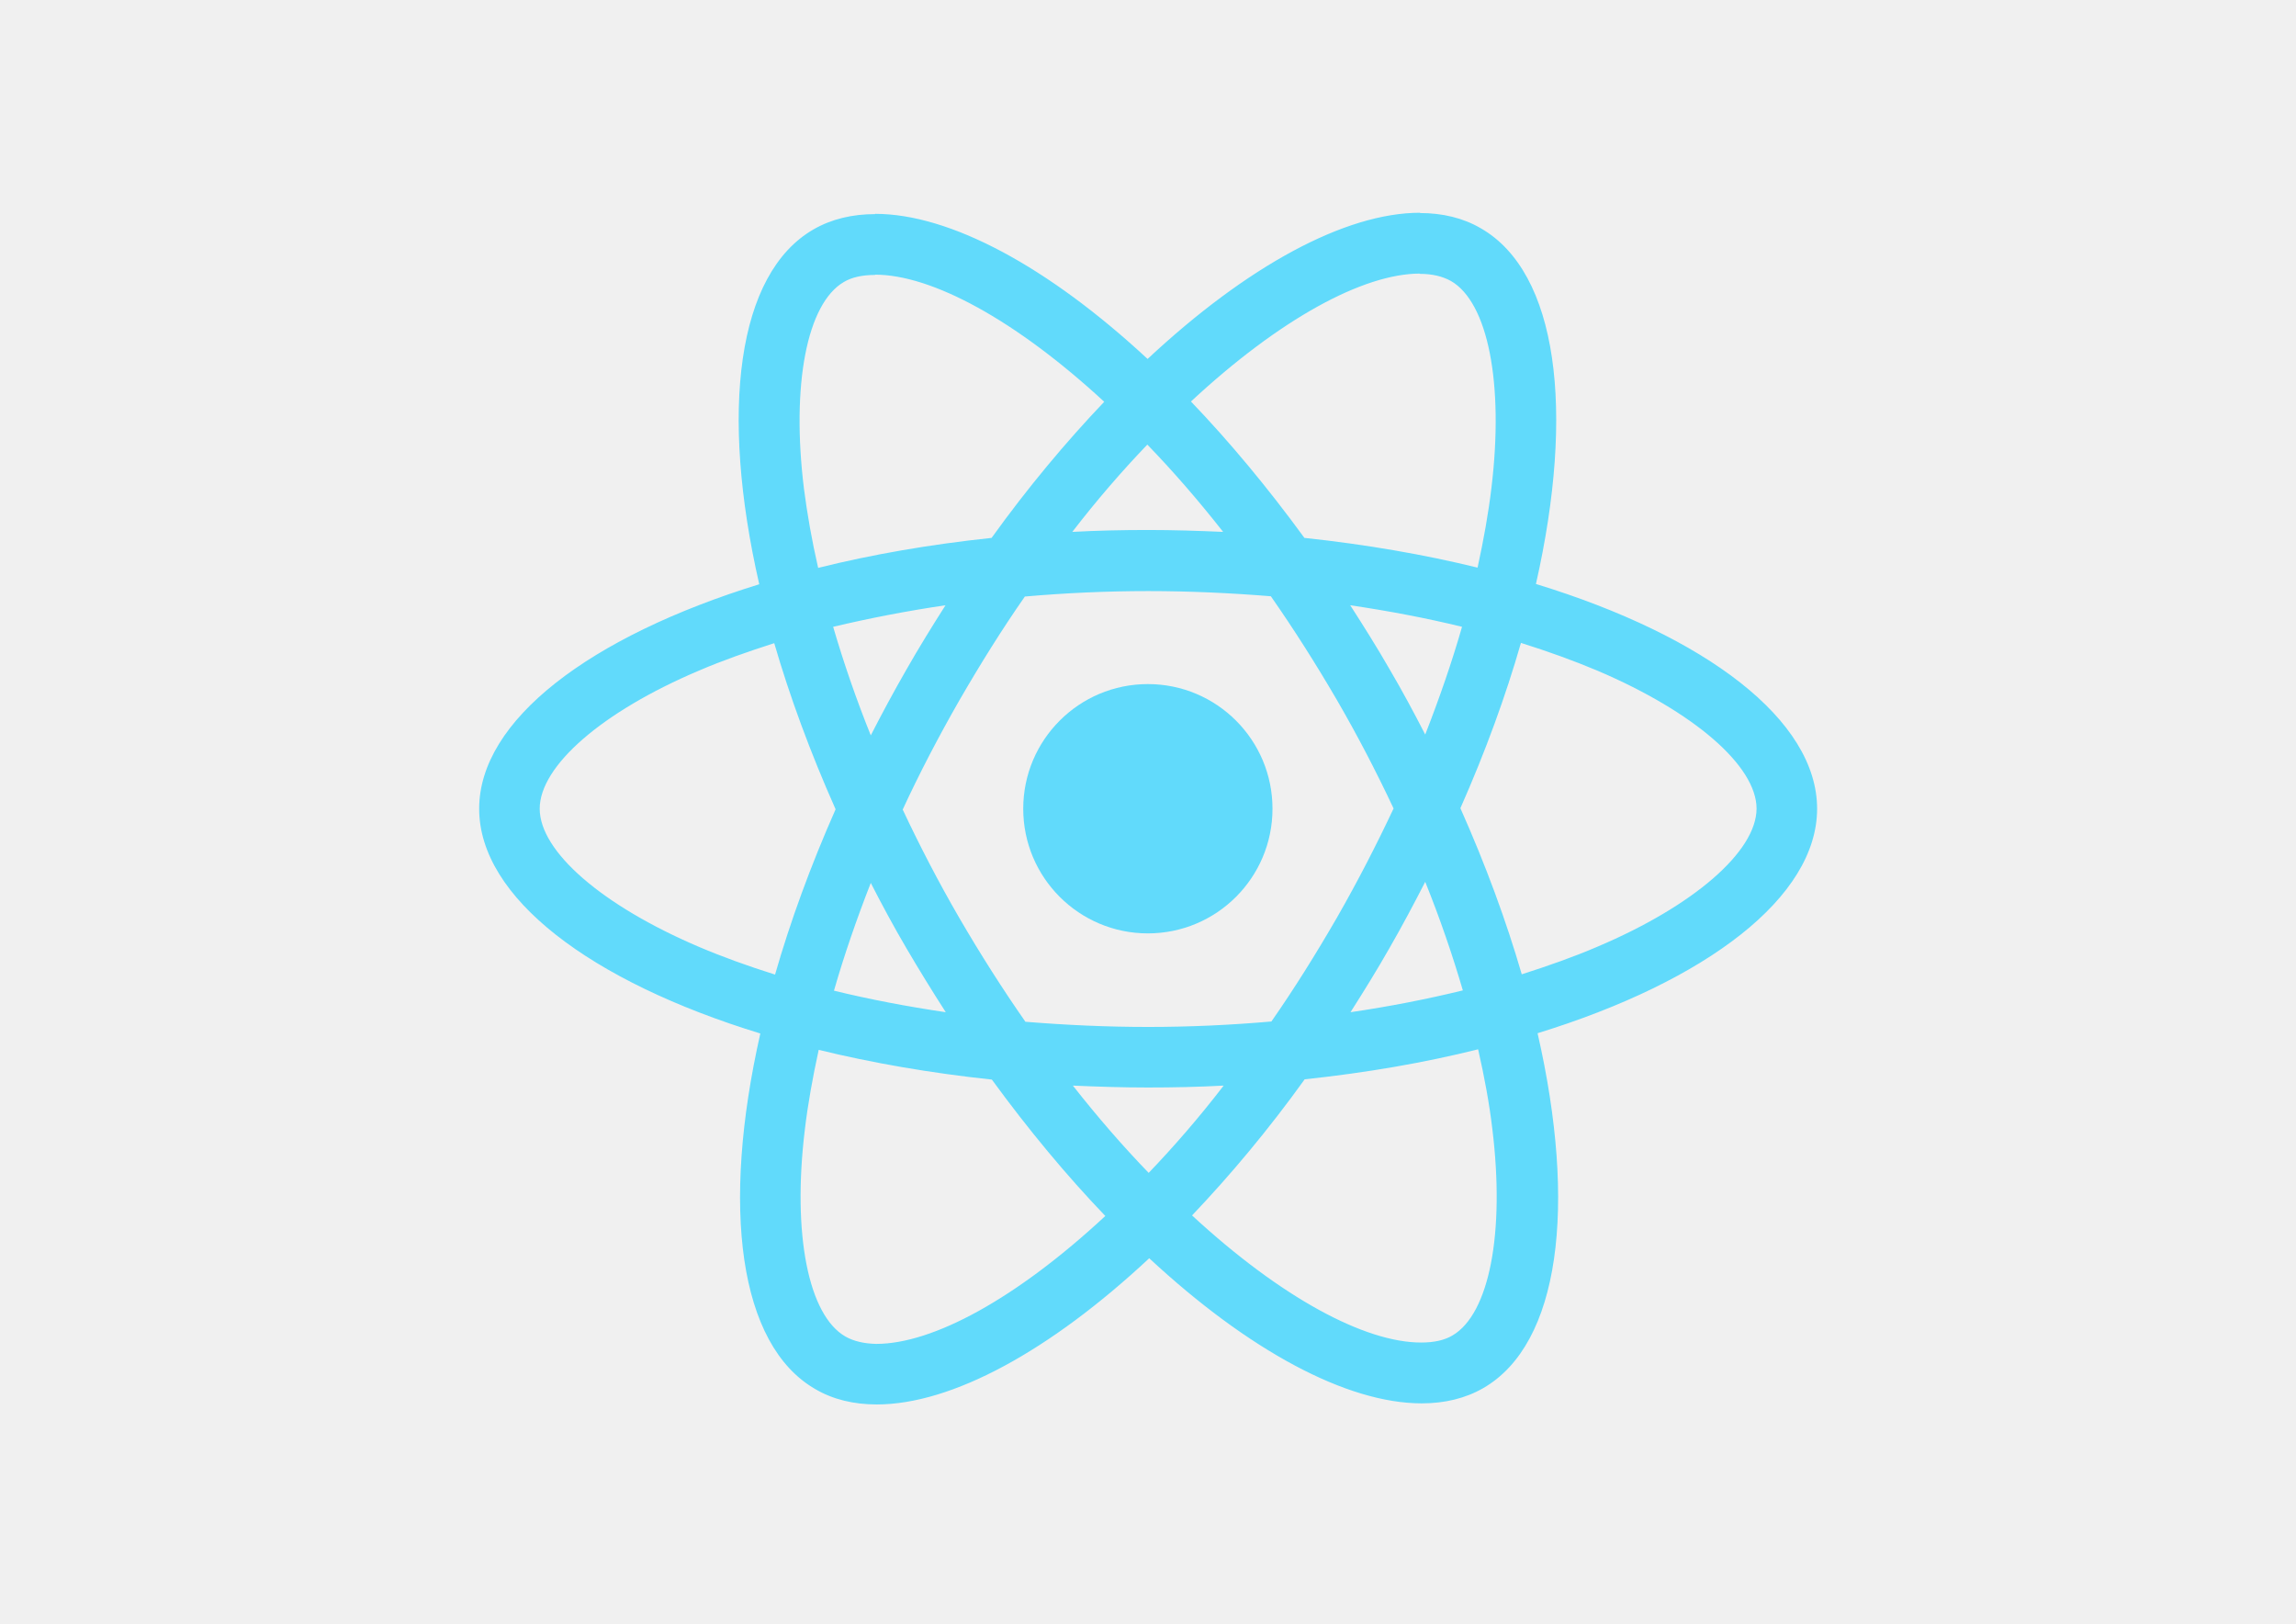
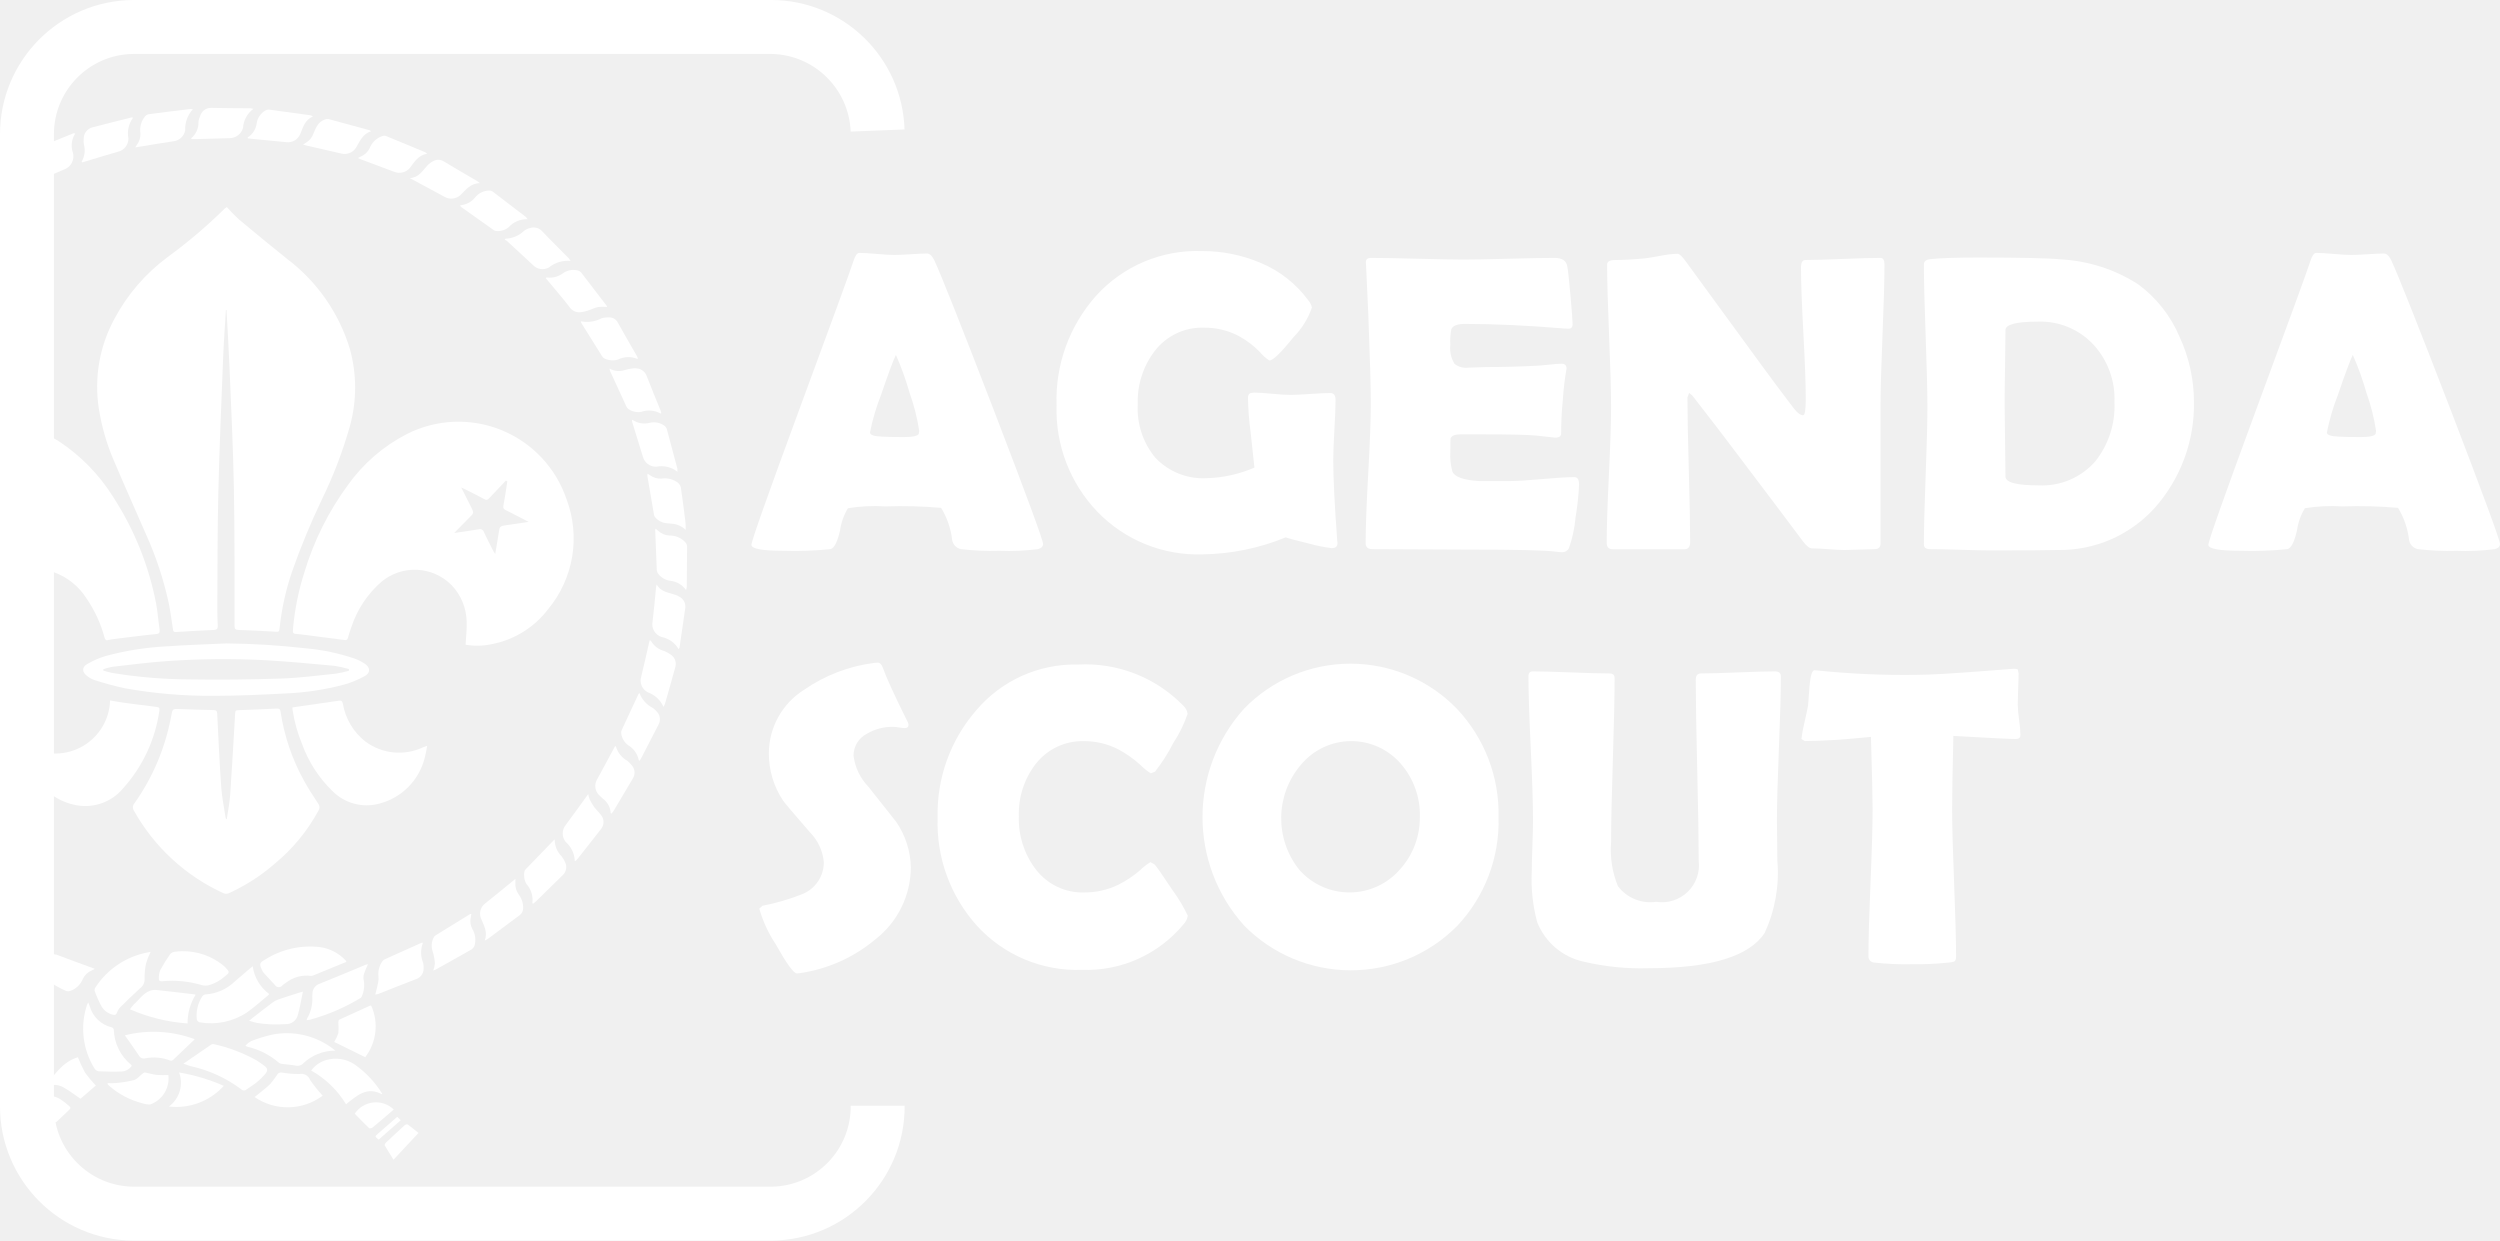
- <svg xmlns="http://www.w3.org/2000/svg" viewBox="0 0 841.9 595.3">
-   <g fill="#61DAFB">
-     <path d="M666.3 296.5c0-32.5-40.7-63.3-103.1-82.4 14.4-63.6 8-114.2-20.2-130.4-6.5-3.8-14.1-5.6-22.4-5.6v22.3c4.6 0 8.3.9 11.4 2.6 13.6 7.8 19.5 37.5 14.9 75.7-1.1 9.4-2.9 19.3-5.1 29.4-19.6-4.8-41-8.5-63.5-10.9-13.5-18.5-27.5-35.3-41.6-50 32.6-30.3 63.2-46.9 84-46.9V78c-27.5 0-63.5 19.6-99.9 53.6-36.4-33.8-72.4-53.2-99.9-53.2v22.3c20.7 0 51.4 16.5 84 46.6-14 14.7-28 31.4-41.3 49.9-22.6 2.4-44 6.1-63.6 11-2.3-10-4-19.7-5.2-29-4.7-38.2 1.1-67.9 14.6-75.8 3-1.8 6.9-2.6 11.5-2.6V78.5c-8.4 0-16 1.8-22.6 5.6-28.1 16.2-34.4 66.7-19.9 130.1-62.2 19.2-102.7 49.9-102.7 82.3 0 32.5 40.7 63.3 103.1 82.4-14.4 63.6-8 114.2 20.2 130.4 6.5 3.8 14.1 5.6 22.5 5.6 27.5 0 63.5-19.6 99.9-53.6 36.4 33.8 72.4 53.2 99.9 53.2 8.4 0 16-1.8 22.6-5.6 28.1-16.2 34.4-66.7 19.9-130.1 62-19.1 102.5-49.9 102.5-82.3zm-130.2-66.7c-3.7 12.9-8.3 26.2-13.5 39.5-4.1-8-8.4-16-13.1-24-4.6-8-9.5-15.8-14.4-23.4 14.2 2.1 27.9 4.7 41 7.9zm-45.8 106.5c-7.8 13.5-15.8 26.3-24.1 38.2-14.9 1.3-30 2-45.2 2-15.1 0-30.2-.7-45-1.9-8.3-11.9-16.4-24.6-24.2-38-7.6-13.1-14.5-26.4-20.8-39.8 6.2-13.4 13.2-26.8 20.7-39.9 7.8-13.5 15.8-26.3 24.1-38.2 14.9-1.3 30-2 45.2-2 15.1 0 30.2.7 45 1.9 8.3 11.9 16.4 24.6 24.2 38 7.6 13.1 14.5 26.4 20.8 39.8-6.3 13.4-13.2 26.8-20.7 39.9zm32.3-13c5.4 13.4 10 26.8 13.8 39.8-13.1 3.2-26.9 5.9-41.2 8 4.9-7.7 9.8-15.6 14.4-23.7 4.6-8 8.9-16.1 13-24.1zM421.2 430c-9.3-9.6-18.6-20.3-27.8-32 9 .4 18.2.7 27.5.7 9.4 0 18.7-.2 27.8-.7-9 11.7-18.3 22.4-27.5 32zm-74.4-58.9c-14.2-2.1-27.9-4.7-41-7.9 3.7-12.9 8.3-26.2 13.5-39.5 4.1 8 8.4 16 13.1 24 4.7 8 9.5 15.8 14.4 23.4zM420.7 163c9.3 9.6 18.6 20.3 27.8 32-9-.4-18.2-.7-27.5-.7-9.4 0-18.7.2-27.8.7 9-11.7 18.3-22.4 27.5-32zm-74 58.9c-4.9 7.7-9.8 15.6-14.4 23.7-4.6 8-8.9 16-13 24-5.4-13.4-10-26.8-13.8-39.8 13.1-3.1 26.9-5.8 41.2-7.9zm-90.5 125.2c-35.4-15.1-58.3-34.9-58.3-50.6 0-15.7 22.9-35.6 58.3-50.6 8.6-3.7 18-7 27.7-10.1 5.7 19.6 13.2 40 22.5 60.9-9.2 20.8-16.6 41.1-22.2 60.6-9.9-3.1-19.3-6.5-28-10.2zM310 490c-13.6-7.8-19.5-37.5-14.9-75.7 1.1-9.4 2.9-19.3 5.1-29.4 19.6 4.8 41 8.5 63.5 10.9 13.5 18.5 27.5 35.3 41.6 50-32.6 30.3-63.2 46.9-84 46.9-4.5-.1-8.3-1-11.3-2.7zm237.2-76.2c4.7 38.2-1.1 67.9-14.6 75.8-3 1.8-6.9 2.6-11.5 2.6-20.7 0-51.4-16.5-84-46.6 14-14.7 28-31.4 41.3-49.9 22.6-2.4 44-6.1 63.6-11 2.3 10.1 4.1 19.8 5.2 29.1zm38.5-66.7c-8.6 3.7-18 7-27.7 10.1-5.7-19.6-13.2-40-22.5-60.9 9.2-20.8 16.6-41.1 22.2-60.6 9.9 3.1 19.3 6.5 28.1 10.2 35.4 15.1 58.3 34.9 58.3 50.6-.1 15.7-23 35.6-58.4 50.6zM320.8 78.4z" />
-     <circle cx="420.9" cy="296.5" r="45.7" />
-     <path d="M520.5 78.1z" />
+ <svg xmlns="http://www.w3.org/2000/svg" id="Capa_1" data-name="Capa 1" viewBox="0 0 92.696 46">
+   <defs>
+     <style>.cls-1{fill:none;}.cls-2{fill:#fff;}.cls-3{clip-path:url(#clip-path);}</style>
+     <clipPath id="clip-path" transform="translate(-1.2281 -1)">
+       <rect class="cls-1" width="36" height="48" />
+     </clipPath>
+   </defs>
+   <path class="cls-2" d="M39.904,21.17c0,.093-.064.157-.192.192a8.845,8.845,0,0,1-1.432.061,9.738,9.738,0,0,1-1.417-.061.415.415,0,0,1-.331-.346,2.94,2.94,0,0,0-.408-1.185,16.921,16.921,0,0,0-2.063-.054,6.13,6.13,0,0,0-1.393.068,2.13,2.13,0,0,0-.292.824c-.098.426-.216.657-.354.692a12.965,12.965,0,0,1-1.755.061q-1.177,0-1.177-.223,0-.201,1.739-4.919,1.886-5.104,2.047-5.611c.062-.194.134-.292.216-.292.139,0,.352.013.643.038s.507.038.65.038q.208,0,.612-.026c.27-.018.471-.027.605-.027q.146,0,.27.254.377.808,2.201,5.542Q39.904,20.962,39.904,21.17Zm-5.457-7.012q-.161.338-.546,1.47a7.985,7.985,0,0,0-.415,1.409c0,.092.154.144.462.153q.238.016.785.016.508,0,.562-.123l.016-.107a7.505,7.505,0,0,0-.354-1.401A10.835,10.835,0,0,0,34.446,14.158Z" transform="translate(-1.2281 -1)" />
+   <path class="cls-2" d="M50.819,21.116q.015.208-.216.208a5.697,5.697,0,0,1-.843-.17q-.697-.168-.858-.23a8.436,8.436,0,0,1-3.087.631,5.177,5.177,0,0,1-3.902-1.585A5.456,5.456,0,0,1,40.404,16.02a5.791,5.791,0,0,1,1.462-4.049,5.045,5.045,0,0,1,3.918-1.662,5.48,5.48,0,0,1,2.202.446,4.171,4.171,0,0,1,1.755,1.386.59.59,0,0,1,.131.262,2.923,2.923,0,0,1-.689,1.105q-.689.859-.889.858a1.508,1.508,0,0,1-.354-.316,3.268,3.268,0,0,0-.77-.585,2.686,2.686,0,0,0-1.293-.315,2.207,2.207,0,0,0-1.832.862,3.077,3.077,0,0,0-.631,1.978,2.866,2.866,0,0,0,.654,1.985,2.442,2.442,0,0,0,1.917.755,4.734,4.734,0,0,0,1.755-.393q-.023-.255-.139-1.294a10.959,10.959,0,0,1-.1-1.293c0-.097.034-.156.1-.177l.123-.016q.223,0,.673.043t.681.042q.246,0,.739-.035t.739-.034c.128,0,.192.085.192.254q0,.369-.043,1.116t-.042,1.116q0,.993.146,2.971Z" transform="translate(-1.2281 -1)" />
+   <path class="cls-2" d="M59.778,18.969a10.069,10.069,0,0,1-.131,1.216,4.657,4.657,0,0,1-.247,1.147.287.287,0,0,1-.254.145,1.797,1.797,0,0,1-.231-.022q-.562-.078-3.279-.077-.593,0-1.763-.008t-1.755-.008c-.169,0-.254-.074-.254-.223q0-.863.096-2.591t.096-2.59q0-.877-.092-3.272-.023-.615-.084-1.84L51.873,10.74c-.01-.118.054-.177.192-.177q.57,0,1.713.03t1.712.031q.562,0,1.693-.031t1.693-.03q.401,0,.462.3.039.177.119,1.074t.081,1.089c0,.107-.051.162-.154.162l-.162-.008q-2.048-.17-3.68-.17-.408,0-.5.192a2.411,2.411,0,0,0-.038.593,1.089,1.089,0,0,0,.154.693.666.666,0,0,0,.5.145c.051,0,.151-.004.3-.011s.272-.012.369-.012q.971,0,1.963-.054c.057-.006.198-.019.423-.039a3.733,3.733,0,0,1,.415-.03c.124,0,.185.059.185.177a11.078,11.078,0,0,0-.139,1.178q-.061.615-.061,1.231c0,.102-.075.154-.223.154L58.2,17.152q-.439-.047-2.002-.047h-.816q-.316,0-.369.154-.008.038-.008.477a2.248,2.248,0,0,0,.077.754q.13.293.985.347h1.124q.408,0,1.212-.073t1.205-.073C59.722,18.691,59.778,18.784,59.778,18.969Z" transform="translate(-1.2281 -1)" />
+   <path class="cls-2" d="M71.101,10.802q0,.877-.073,2.637t-.073,2.643v5.072q0,.208-.223.208-.184,0-.558.016c-.249.01-.435.016-.558.016-.133,0-.334-.011-.601-.031s-.467-.03-.6-.03q-.138,0-.331-.254-.554-.747-2.494-3.31-.532-.715-1.617-2.108l-.115-.093-.062.17q0,.892.05,2.678t.05,2.679c0,.18-.069.27-.207.27H61.025c-.148,0-.223-.079-.223-.238q0-.832.081-2.51t.081-2.517q0-.885-.073-2.647T60.817,10.81c0-.113.1-.169.3-.169q.446,0,1.101-.061.154-.016.608-.101a3.677,3.677,0,0,1,.608-.069c.061,0,.156.088.285.262L66.59,14.604q.385.53,1.162,1.555c.129.159.239.238.331.238q.1,0,.1-.6,0-.809-.088-2.433t-.089-2.44c0-.189.054-.284.162-.284q.462,0,1.393-.039t1.393-.038C71.052,10.563,71.101,10.643,71.101,10.802Z" transform="translate(-1.2281 -1)" />
+   <path class="cls-2" d="M82.577,15.905a5.769,5.769,0,0,1-1.454,3.926,4.742,4.742,0,0,1-3.61,1.562q-.447.015-2.456.016-.377,0-1.135-.024t-1.135-.023c-.149,0-.224-.059-.224-.177q0-.847.065-2.544t.065-2.544q0-.885-.065-2.651t-.065-2.644c0-.107.075-.172.224-.192q.546-.061,1.794-.061,2.37,0,3.071.069a5.878,5.878,0,0,1,2.856.924,4.68,4.68,0,0,1,1.532,1.94A5.774,5.774,0,0,1,82.577,15.905Zm-2.948,0a2.973,2.973,0,0,0-.777-2.125,2.688,2.688,0,0,0-2.079-.854q-1.185,0-1.185.315,0,.454-.016,1.366t-.015,1.366q0,.447.015,1.343t.016,1.351q0,.331,1.231.33a2.619,2.619,0,0,0,2.094-.885A3.288,3.288,0,0,0,79.629,15.905Z" transform="translate(-1.2281 -1)" />
+   <path class="cls-2" d="M93.924,21.17c0,.093-.064.157-.193.192a8.838,8.838,0,0,1-1.432.061,9.74,9.74,0,0,1-1.416-.061.413.413,0,0,1-.331-.346,2.938,2.938,0,0,0-.408-1.185,16.898,16.898,0,0,0-2.062-.054,6.13,6.13,0,0,0-1.393.068,2.13,2.13,0,0,0-.292.824c-.098.426-.216.657-.354.692a12.965,12.965,0,0,1-1.755.061q-1.177,0-1.177-.223,0-.201,1.739-4.919,1.886-5.104,2.047-5.611c.062-.194.134-.292.216-.292q.208,0,.643.038t.65.038q.208,0,.612-.026c.27-.018.471-.027.605-.027q.146,0,.27.254.377.808,2.202,5.542Q93.923,20.962,93.924,21.17Zm-5.458-7.012q-.161.338-.546,1.47a7.995,7.995,0,0,0-.415,1.409c0,.092.154.144.462.153q.238.016.785.016.508,0,.561-.123l.016-.107a7.497,7.497,0,0,0-.354-1.401A10.819,10.819,0,0,0,88.466,14.158Z" transform="translate(-1.2281 -1)" />
+   <path class="cls-2" d="M35.001,33.151A3.401,3.401,0,0,1,33.685,35.83a5.623,5.623,0,0,1-2.81,1.255l-.1.008q-.177,0-.785-1.082a4.668,4.668,0,0,1-.608-1.319l.115-.108a8.101,8.101,0,0,0,1.478-.431,1.272,1.272,0,0,0,.8-1.185,1.814,1.814,0,0,0-.523-1.116q-.908-1.046-.985-1.162a3.134,3.134,0,0,1-.531-1.77,2.786,2.786,0,0,1,1.301-2.34,5.853,5.853,0,0,1,2.609-1.001l.131-.008c.077,0,.139.062.184.186q.2.561.932,2.032l.023.076c0,.088-.046.131-.139.131a1.64,1.64,0,0,1-.207-.022,1.541,1.541,0,0,0-.224-.024,1.827,1.827,0,0,0-.97.254.905.905,0,0,0-.5.817,2.018,2.018,0,0,0,.554,1.154q.978,1.232,1.024,1.293A3.093,3.093,0,0,1,35.001,33.151Z" transform="translate(-1.2281 -1)" />
+   <path class="cls-2" d="M45.269,34.953a.589.589,0,0,1-.162.323,4.673,4.673,0,0,1-3.764,1.685,5.024,5.024,0,0,1-3.895-1.64,5.693,5.693,0,0,1-1.454-4.003,5.831,5.831,0,0,1,1.424-3.972A4.789,4.789,0,0,1,41.197,25.64a5.061,5.061,0,0,1,3.911,1.531.481.481,0,0,1,.154.3,4.796,4.796,0,0,1-.535,1.086,6.253,6.253,0,0,1-.673,1.055l-.154.062a2.021,2.021,0,0,1-.385-.309,4.066,4.066,0,0,0-.816-.577,2.762,2.762,0,0,0-1.262-.308,2.197,2.197,0,0,0-1.808.847,3.018,3.018,0,0,0-.624,1.939,3.074,3.074,0,0,0,.624,1.963,2.181,2.181,0,0,0,1.808.862,2.859,2.859,0,0,0,1.27-.293,3.917,3.917,0,0,0,.801-.538,1.953,1.953,0,0,1,.377-.293l.154.085q.123.138.67.962A5.595,5.595,0,0,1,45.269,34.953Z" transform="translate(-1.2281 -1)" />
+   <path class="cls-2" d="M56.792,31.305A5.641,5.641,0,0,1,55.26,35.33a5.546,5.546,0,0,1-7.905-.016,6.013,6.013,0,0,1,0-8.036,5.494,5.494,0,0,1,7.89,0A5.665,5.665,0,0,1,56.792,31.305Zm-2.917-.016a2.893,2.893,0,0,0-.701-1.963,2.427,2.427,0,0,0-3.71.03,3.055,3.055,0,0,0-.046,3.911,2.481,2.481,0,0,0,3.733-.047A2.852,2.852,0,0,0,53.874,31.289Z" transform="translate(-1.2281 -1)" />
+   <path class="cls-2" d="M67.129,32.913a5.306,5.306,0,0,1-.47,2.679Q65.798,36.9,62.357,36.9a9.222,9.222,0,0,1-2.394-.239,2.406,2.406,0,0,1-1.739-1.47,6.075,6.075,0,0,1-.2-1.893q0-.315.023-.94.023-.623.023-.931,0-.894-.084-2.679T57.9,26.078q0-.184.162-.184.469,0,1.42.038t1.42.038q.193,0,.193.17,0,1.015-.065,3.044t-.065,3.044a3.536,3.536,0,0,0,.254,1.632,1.508,1.508,0,0,0,1.416.578,1.375,1.375,0,0,0,1.578-1.532q0-1.116-.054-3.349T64.104,26.209c0-.159.065-.239.192-.239q.454,0,1.37-.038t1.37-.038c.149,0,.224.061.224.184q0,.885-.073,2.671t-.073,2.679q0,.246.008.742T67.129,32.913Z" transform="translate(-1.2281 -1)" />
+   <path class="cls-2" d="M76.142,28.248c0,.104-.056.154-.169.154q-.293,0-2.317-.115Q73.61,30.234,73.61,31.004q0,.908.073,2.732t.073,2.732c0,.098-.023.159-.069.185a.986.986,0,0,1-.216.038,11.076,11.076,0,0,1-1.355.061,10.614,10.614,0,0,1-1.393-.061.226.226,0,0,1-.216-.238q0-.908.077-2.726t.077-2.725q0-.601-.061-2.679-1.54.154-2.455.154l-.123-.077a4.549,4.549,0,0,1,.108-.593q.123-.539.139-.654.023-.362.054-.724.054-.577.185-.577l.107.008a31.13,31.13,0,0,0,3.687.162q.693,0,2.556-.146,1-.077,1.008-.077a.423.423,0,0,1,.177.02l.031.149c0,.139-.005.331-.016.578q-.015.407-.015.577a4.56,4.56,0,0,0,.05.565A4.643,4.643,0,0,1,76.142,28.248Z" transform="translate(-1.2281 -1)" />
+   <g class="cls-3">
+     <g class="cls-3">
+       <path class="cls-2" d="M9.604,12.498c-.035.594-.08,1.188-.103,1.783-.066,1.667-.138,3.334-.178,5.001-.034,1.406-.028,2.813-.037,4.22-.002.232.004.464.016.696.005.112-.025.155-.147.16-.468.019-.937.047-1.405.077-.086.005-.1-.036-.109-.101-.05-.32-.09-.644-.154-.961a12.727,12.727,0,0,0-.849-2.569c-.402-.931-.821-1.854-1.215-2.788a7.995,7.995,0,0,1-.533-1.884,5.268,5.268,0,0,1,.599-3.343,6.836,6.836,0,0,1,1.96-2.261A18.693,18.693,0,0,0,9.563,8.73a.856.856,0,0,1,.076-.053,6.082,6.082,0,0,0,.433.446c.599.501,1.202.999,1.813,1.486a6.567,6.567,0,0,1,2.314,3.323,5.359,5.359,0,0,1,.004,2.865,16.333,16.333,0,0,1-1.038,2.718,26.505,26.505,0,0,0-1.108,2.68,9.633,9.633,0,0,0-.458,2.06c-.019.189-.021.177-.219.164-.434-.028-.869-.046-1.304-.061-.112-.004-.151-.03-.152-.152-.002-1.706.008-3.413-.024-5.119-.028-1.503-.103-3.006-.164-4.508-.028-.696-.072-1.391-.11-2.086l-.022.005" transform="translate(-1.2281 -1)" />
+       <path class="cls-2" d="M18.491,24.905c.016-.304.054-.586.04-.866a2.018,2.018,0,0,0-.557-1.341,1.927,1.927,0,0,0-2.601-.129,3.806,3.806,0,0,0-1.117,1.684c-.049.13-.089.263-.127.397-.02.071-.053.091-.128.081-.524-.071-1.048-.137-1.573-.204-.042-.006-.084-.011-.127-.014-.218-.013-.225-.013-.206-.234a9.687,9.687,0,0,1,.422-2.068,10.621,10.621,0,0,1,1.613-3.229,6.115,6.115,0,0,1,2.186-1.89,4.231,4.231,0,0,1,5.918,2.417,4.114,4.114,0,0,1-.688,4.086,3.441,3.441,0,0,1-2.093,1.291,2.537,2.537,0,0,1-.962.019m-.422-4.143c.312-.046.61-.084.906-.137a.15.15,0,0,1,.194.103c.111.237.233.469.351.703.015.03.035.057.069.112.047-.28.092-.524.128-.769.039-.263.035-.264.299-.304.025-.004.051-.005.076-.009.233-.035.467-.071.736-.111-.302-.156-.569-.297-.839-.431-.079-.039-.116-.079-.096-.174.038-.186.065-.374.095-.561.018-.111.034-.223.05-.335-.018-.01-.035-.021-.052-.03-.211.221-.422.441-.63.665a.117.117,0,0,1-.165.026c-.236-.127-.476-.247-.714-.368-.039-.02-.079-.035-.146-.065.131.26.248.49.363.72.113.225.11.223-.07.402-.182.181-.361.366-.555.563" transform="translate(-1.2281 -1)" />
+       <path class="cls-2" d="M9.636,31.37c.043-.295.105-.589.126-.886.069-.994.124-1.989.182-2.983.01-.169.007-.165.182-.171.457-.017.913-.033,1.369-.058.102-.006.124.041.137.12a7.585,7.585,0,0,0,.861,2.542c.162.297.347.582.534.864a.214.214,0,0,1,.013.251,6.641,6.641,0,0,1-1.631,1.98,6.94,6.94,0,0,1-1.701,1.091.247.247,0,0,1-.177.007,7.264,7.264,0,0,1-3.337-3.068.223.223,0,0,1,.018-.273,8.131,8.131,0,0,0,1.363-3.233c.051-.278.05-.274.338-.262.41.016.819.03,1.229.037.104.002.134.033.14.137.044.911.086,1.822.15,2.732.027.378.106.752.162,1.127a.189.189,0,0,0,.017.045l.025.001" transform="translate(-1.2281 -1)" />
+       <path class="cls-2" d="M9.62,24.857a27.98,27.98,0,0,1,2.938.181,7.821,7.821,0,0,1,1.821.382,1.823,1.823,0,0,1,.374.189c.211.141.218.341-.005.462a3.646,3.646,0,0,1-.763.313,10.025,10.025,0,0,1-2.145.327c-.885.046-1.772.089-2.658.089a18.014,18.014,0,0,1-3.311-.277,11.241,11.241,0,0,1-1.144-.309.913.913,0,0,1-.276-.156c-.183-.137-.192-.319.005-.433a3.164,3.164,0,0,1,.696-.303,10.606,10.606,0,0,1,2.219-.354c.748-.054,1.499-.075,2.249-.111m4.545,1.014v-.064a4.264,4.264,0,0,0-.539-.12c-.879-.079-1.758-.166-2.639-.212a30.161,30.161,0,0,0-3.532.035c-.688.046-1.373.136-2.06.214a2.22,2.22,0,0,0-.336.089v.052c.108.028.214.066.323.085a18.169,18.169,0,0,0,2.879.242c1.126.018,2.253.005,3.379-.032.676-.022,1.351-.11,2.025-.18a4.025,4.025,0,0,0,.5-.109" transform="translate(-1.2281 -1)" />
+       <path class="cls-2" d="M2.319,28.699a2.032,2.032,0,0,0,2.991-1.728c.153.026.305.056.459.077.418.056.837.112,1.256.162.097.011.13.04.112.143a5.449,5.449,0,0,1-1.336,2.867,1.822,1.822,0,0,1-1.716.641,2.26,2.26,0,0,1-1.627-1.192,1.719,1.719,0,0,1-.139-.97" transform="translate(-1.2281 -1)" />
+       <path class="cls-2" d="M12.069,27.232l.218-.034c.497-.071.995-.141,1.492-.215.097-.014.138-.002.162.108a2.265,2.265,0,0,0,.84,1.408,2.096,2.096,0,0,0,2.134.21c.038-.015.077-.029.152-.056a4.615,4.615,0,0,1-.093.456,2.34,2.34,0,0,1-1.666,1.684,1.789,1.789,0,0,1-1.766-.474,4.609,4.609,0,0,1-1.112-1.726,5.447,5.447,0,0,1-.353-1.264c-.004-.029-.005-.058-.008-.097" transform="translate(-1.2281 -1)" />
+       <path class="cls-2" d="M10.599,36.826a1.531,1.531,0,0,0,.602,1.024c-.005.016-.005.033-.013.039-.27.22-.527.457-.812.656a2.417,2.417,0,0,1-1.748.36.149.149,0,0,1-.101-.097,1.287,1.287,0,0,1,.197-.858.178.178,0,0,1,.119-.078,1.73,1.73,0,0,0,1.097-.486c.186-.156.367-.316.551-.473.031-.026.063-.051.108-.087" transform="translate(-1.2281 -1)" />
+       <path class="cls-2" d="M14.067,36.667c-.419.172-.832.34-1.244.508a.113.113,0,0,1-.062.01,1.238,1.238,0,0,0-.943.263.579.579,0,0,0-.113.081.168.168,0,0,1-.284-.008c-.136-.151-.278-.295-.414-.447a.484.484,0,0,1-.07-.119c-.097-.204-.088-.261.108-.368a3.134,3.134,0,0,1,2.049-.47,1.605,1.605,0,0,1,.936.479.238.238,0,0,1,.031.04.119.119,0,0,1,.006.031" transform="translate(-1.2281 -1)" />
+       <path class="cls-2" d="M8.028,40.44c.362-.25.694-.479,1.026-.705a.135.135,0,0,1,.094-.022,5.936,5.936,0,0,1,1.591.603c.097.062.191.127.283.196.128.095.148.176.048.299a2.465,2.465,0,0,1-.334.328c-.114.094-.247.165-.366.254a.14.14,0,0,1-.203-.008,4.855,4.855,0,0,0-1.884-.857c-.075-.026-.15-.052-.255-.088" transform="translate(-1.2281 -1)" />
+       <path class="cls-2" d="M6.814,36.292a2.657,2.657,0,0,0-.169.427,2.331,2.331,0,0,0-.055.576.405.405,0,0,1-.172.352c-.25.227-.493.463-.733.702a.539.539,0,0,0-.117.194c-.033.088-.079.103-.166.079a.667.667,0,0,1-.415-.317,4.241,4.241,0,0,1-.25-.564.197.197,0,0,1,.041-.147,2.968,2.968,0,0,1,1.833-1.261c.064-.016.128-.026.203-.041" transform="translate(-1.2281 -1)" />
+       <path class="cls-2" d="M12.604,38.827c.001-.027-.002-.042.004-.051a1.418,1.418,0,0,0,.199-.823c.001-.034.002-.067.005-.102a.387.387,0,0,1,.251-.369c.576-.228,1.146-.472,1.719-.71a.794.794,0,0,1,.091-.019,3.18,3.18,0,0,0-.149.357.485.485,0,0,0-.008.242,1.02,1.02,0,0,1-.079.605.129.129,0,0,1-.062.06,7.448,7.448,0,0,1-1.846.791,1.064,1.064,0,0,1-.125.019" transform="translate(-1.2281 -1)" />
+       <path class="cls-2" d="M6.113,40.52a.491.491,0,0,1-.361.209c-.288.013-.576.005-.865-.007a.217.217,0,0,1-.15-.096,2.799,2.799,0,0,1-.281-2.371c.008-.023.021-.044.042-.089.025.062.042.104.058.146a1.115,1.115,0,0,0,.815.78.122.122,0,0,1,.077.087,1.747,1.747,0,0,0,.643,1.302.156.156,0,0,1,.022.039" transform="translate(-1.2281 -1)" />
+       <path class="cls-2" d="M7.968,36.269a2.364,2.364,0,0,1,1.546.534.985.985,0,0,1,.074.07c.164.173.161.188-.029.334a1.464,1.464,0,0,1-.599.326.56.56,0,0,1-.27-.011,3.757,3.757,0,0,0-1.452-.138c-.085.006-.122-.025-.119-.088a.778.778,0,0,1,.048-.319,5.96,5.96,0,0,1,.372-.603.272.272,0,0,1,.162-.083,2.152,2.152,0,0,1,.267-.022" transform="translate(-1.2281 -1)" />
+       <path class="cls-2" d="M13.663,39.956a1.706,1.706,0,0,0-1.216.496.287.287,0,0,1-.256.059c-.154-.031-.313-.037-.468-.059a.297.297,0,0,1-.153-.046,2.7,2.7,0,0,0-1.182-.598.351.351,0,0,1-.061-.039.859.859,0,0,1,.215-.168,5.467,5.467,0,0,1,.813-.246,2.831,2.831,0,0,1,2.118.457c.066.044.127.095.19.144" transform="translate(-1.2281 -1)" />
+       <path class="cls-2" d="M15.394,41.576c-.56-.307-.936.051-1.336.368a3.513,3.513,0,0,0-1.291-1.25,1.046,1.046,0,0,1,.566-.392,1.257,1.257,0,0,1,1.031.157,3.725,3.725,0,0,1,1.033,1.089c.003.005-.002.015-.003.028" transform="translate(-1.2281 -1)" />
+       <path class="cls-2" d="M10.668,41.677c.2-.165.403-.312.581-.485a4.203,4.203,0,0,0,.284-.382.18.18,0,0,1,.134-.043,3.789,3.789,0,0,0,.658.056.348.348,0,0,1,.4.218,4.946,4.946,0,0,0,.467.585,2.168,2.168,0,0,1-2.524.051" transform="translate(-1.2281 -1)" />
+       <path class="cls-2" d="M8.48,37.885a1.987,1.987,0,0,0-.297,1.063,6.47,6.47,0,0,1-2.137-.525,1.595,1.595,0,0,1,.147-.184c.195-.17.336-.407.594-.502a.538.538,0,0,1,.242-.03c.469.049.938.107,1.406.162a.176.176,0,0,1,.045.016" transform="translate(-1.2281 -1)" />
+       <path class="cls-2" d="M15.143,37.88c.039-.164.08-.316.11-.471a.697.697,0,0,0,.007-.214.797.797,0,0,1,.153-.56.211.211,0,0,1,.085-.068c.449-.204.898-.404,1.348-.605a.223.223,0,0,1,.046-.013c.005.013.014.023.012.027a.994.994,0,0,0,.013.724.683.683,0,0,1,.017.238.401.401,0,0,1-.256.358c-.477.18-.95.371-1.424.558a.757.757,0,0,1-.111.026" transform="translate(-1.2281 -1)" />
+       <path class="cls-2" d="M8.315,6.129a.752.752,0,0,0,.272-.605.732.732,0,0,1,.07-.242A.409.409,0,0,1,9.051,5c.491.012.981.01,1.471.015a.652.652,0,0,1,.1.022.946.946,0,0,0-.383.706.52.52,0,0,1-.501.38c-.405.008-.81.023-1.215.034-.062.002-.125,0-.187,0l-.021-.028" transform="translate(-1.2281 -1)" />
+       <path class="cls-2" d="M14.993,38.29a1.874,1.874,0,0,1-.223,1.909c-.394-.194-.773-.381-1.149-.565a1.586,1.586,0,0,0,.153-.332,2.142,2.142,0,0,0-.001-.384c0-.038.01-.098.033-.109.381-.178.764-.351,1.147-.524.007-.003.017.002.04.005" transform="translate(-1.2281 -1)" />
+       <path class="cls-2" d="M26.391,25.072a.929.929,0,0,0-.624-.451.496.496,0,0,1-.342-.582c.051-.41.085-.822.126-1.234a.487.487,0,0,1,.026-.135c.151.284.443.296.694.386a.57.57,0,0,1,.139.065.411.411,0,0,1,.228.415c-.074.492-.143.985-.214,1.477a.307.307,0,0,1-.033.059" transform="translate(-1.2281 -1)" />
+       <path class="cls-2" d="M8.38,5.05a1.091,1.091,0,0,0-.286.791.5.5,0,0,1-.443.398c-.4.059-.799.128-1.199.193-.061.011-.122.02-.209.034.033-.054.049-.082.068-.108a.632.632,0,0,0,.124-.415.781.781,0,0,1,.173-.629.242.242,0,0,1,.123-.078c.519-.069,1.04-.132,1.56-.195a.513.513,0,0,1,.089.009" transform="translate(-1.2281 -1)" />
+       <path class="cls-2" d="M19.944,9.89c.024-.033.027-.039.029-.039a1.041,1.041,0,0,0,.684-.29.61.61,0,0,1,.24-.11.426.426,0,0,1,.429.118c.32.34.654.665.981.997a1.321,1.321,0,0,1,.08.109,1.104,1.104,0,0,0-.807.243.484.484,0,0,1-.59-.091c-.318-.299-.64-.594-.962-.89a.415.415,0,0,0-.084-.047" transform="translate(-1.2281 -1)" />
+       <path class="cls-2" d="M6.159,5.37a.97.97,0,0,0-.17.757.495.495,0,0,1-.392.5c-.404.115-.806.24-1.209.361-.039.012-.078.023-.115.034l-.016-.032a.834.834,0,0,0,.08-.646.794.794,0,0,1-.006-.189.434.434,0,0,1,.344-.438c.468-.123.938-.24,1.408-.358a.37.37,0,0,1,.048-.007Z" transform="translate(-1.2281 -1)" />
+       <path class="cls-2" d="M18.704,34.886a.76.76,0,0,1-.019.126.605.605,0,0,0,.055.429.788.788,0,0,1,.086.609.294.294,0,0,1-.105.148c-.45.257-.903.509-1.355.761a.542.542,0,0,1-.074.027.917.917,0,0,0,.061-.262,1.901,1.901,0,0,0-.085-.457.651.651,0,0,1,.038-.502.2.2,0,0,1,.072-.083q.639-.396,1.279-.788c.009-.006.024-.004.047-.008" transform="translate(-1.2281 -1)" />
+       <path class="cls-2" d="M25.536,20.604c.039.032.067.054.095.078a.675.675,0,0,0,.413.175.768.768,0,0,1,.601.258.239.239,0,0,1,.059.133c0,.506-.005,1.012-.011,1.519a.637.637,0,0,1-.027.113.81.81,0,0,0-.592-.346.665.665,0,0,1-.438-.256.286.286,0,0,1-.056-.148c-.022-.493-.039-.986-.058-1.479a.335.335,0,0,1,.014-.047" transform="translate(-1.2281 -1)" />
+       <path class="cls-2" d="M22.761,12.929l.013-.014a1.164,1.164,0,0,0,.762-.114.851.851,0,0,1,.289-.032.35.35,0,0,1,.314.198c.226.411.465.816.698,1.223.018.032.031.067.046.099-.014.009-.024.019-.028.017a.851.851,0,0,0-.705.023.679.679,0,0,1-.509-.037.217.217,0,0,1-.089-.084q-.389-.618-.773-1.238a.234.234,0,0,1-.018-.041" transform="translate(-1.2281 -1)" />
+       <path class="cls-2" d="M10.41,6.097a.72.72,0,0,0,.334-.515.662.662,0,0,1,.319-.482.245.245,0,0,1,.13-.037c.515.067,1.029.138,1.543.21a.487.487,0,0,1,.095.042c-.303.136-.367.41-.473.66a.49.49,0,0,1-.517.296c-.411-.04-.823-.079-1.233-.119-.062-.006-.124-.014-.186-.021l-.012-.034" transform="translate(-1.2281 -1)" />
+       <path class="cls-2" d="M12.467,6.361c.058-.039.095-.064.132-.088a.625.625,0,0,0,.248-.311c.087-.21.168-.432.409-.525a.269.269,0,0,1,.145-.024c.514.136,1.027.277,1.54.418.01.003.018.015.043.037-.308.099-.413.365-.552.604a.502.502,0,0,1-.555.22c-.418-.099-.838-.193-1.257-.289-.044-.011-.087-.024-.153-.042" transform="translate(-1.2281 -1)" />
+       <path class="cls-2" d="M24.929,26.701l.013.006a1.029,1.029,0,0,0,.489.542.683.683,0,0,1,.133.119.406.406,0,0,1,.078.505c-.21.415-.425.826-.639,1.239-.018.033-.04.064-.059.094-.015-.007-.028-.009-.029-.013a.834.834,0,0,0-.399-.563.649.649,0,0,1-.253-.425.225.225,0,0,1,.016-.133c.206-.449.417-.896.626-1.344a.15.15,0,0,1,.024-.027" transform="translate(-1.2281 -1)" />
+       <path class="cls-2" d="M23.872,31.155a.705.705,0,0,0-.291-.542c-.051-.051-.108-.096-.156-.148a.473.473,0,0,1-.056-.568c.206-.373.405-.75.607-1.125.02-.036.04-.071.059-.105.018.008.031.009.032.013a.872.872,0,0,0,.412.523.823.823,0,0,1,.163.16.41.41,0,0,1,.048.507c-.232.397-.468.793-.704,1.187a1.17,1.17,0,0,1-.078.107l-.036-.009" transform="translate(-1.2281 -1)" />
+       <path class="cls-2" d="M20.79,9.128a.898.898,0,0,0-.708.304.646.646,0,0,1-.466.133.181.181,0,0,1-.091-.04q-.593-.418-1.184-.84c-.019-.015-.035-.034-.052-.05.007-.012.01-.025.014-.025a.778.778,0,0,0,.536-.282.684.684,0,0,1,.519-.263.233.233,0,0,1,.13.032c.413.312.824.628,1.234.944a.544.544,0,0,1,.068.087" transform="translate(-1.2281 -1)" />
+       <path class="cls-2" d="M22.539,32.919a.967.967,0,0,0-.333-.699.497.497,0,0,1-.001-.632c.251-.336.494-.677.74-1.016.026-.036.052-.073.093-.129a1.084,1.084,0,0,0,.051.189,1.892,1.892,0,0,0,.168.289c.08.108.184.199.263.309a.408.408,0,0,1-.008.51c-.282.365-.569.726-.855,1.088-.025.032-.056.062-.084.092l-.034-.001" transform="translate(-1.2281 -1)" />
+       <path class="cls-2" d="M25.32,24.741c.021.008.038.01.042.018a.795.795,0,0,0,.49.378,1.195,1.195,0,0,1,.235.128.411.411,0,0,1,.185.455c-.125.46-.257.918-.387,1.376a.815.815,0,0,1-.055.116,1.002,1.002,0,0,0-.586-.544.487.487,0,0,1-.239-.586c.104-.426.199-.855.297-1.282.004-.018.011-.037.018-.059" transform="translate(-1.2281 -1)" />
+       <path class="cls-2" d="M25.236,18.566c.039.023.069.037.095.056a.659.659,0,0,0,.419.125.787.787,0,0,1,.624.161.327.327,0,0,1,.099.166c.061.409.113.82.164,1.23a2.122,2.122,0,0,1,.016.343.825.825,0,0,0-.504-.228c-.063-.008-.127-.015-.19-.017a.631.631,0,0,1-.45-.237.182.182,0,0,1-.034-.092q-.123-.71-.243-1.421a.462.462,0,0,1,.004-.086" transform="translate(-1.2281 -1)" />
+       <path class="cls-2" d="M23.74,12.381a1.755,1.755,0,0,0-.341.004c-.131.028-.254.094-.384.135a1.194,1.194,0,0,1-.27.058.436.436,0,0,1-.407-.203c-.261-.34-.543-.662-.817-.992-.019-.022-.037-.044-.062-.074.021-.009.035-.022.048-.02a.822.822,0,0,0,.579-.145.661.661,0,0,1,.57-.114.259.259,0,0,1,.116.068c.32.412.635.826.952,1.241a.152.152,0,0,1,.016.042" transform="translate(-1.2281 -1)" />
+       <path class="cls-2" d="M24.676,16.566a.786.786,0,0,0,.647.11.656.656,0,0,1,.526.099.273.273,0,0,1,.1.123c.136.495.266.992.397,1.489a.662.662,0,0,1,0,.103.966.966,0,0,0-.788-.184.504.504,0,0,1-.493-.372c-.127-.42-.258-.838-.387-1.256-.008-.027-.013-.055-.02-.082l.018-.03" transform="translate(-1.2281 -1)" />
+       <path class="cls-2" d="M7.147,24.35c.01.11-.02.15-.13.16-.51.05-1.02.12-1.53.18a2.002,2.002,0,0,0-.24.04c-.08.03-.11,0-.14-.08a4.717,4.717,0,0,0-.67-1.46,2.392,2.392,0,0,0-1.23-.98,2.096,2.096,0,0,0-.7-.08,2.512,2.512,0,0,0,.04-.27,14.936,14.936,0,0,0,.06-3.72,9.722,9.722,0,0,0-.22-1.26,4.725,4.725,0,0,1,1.02.48,6.761,6.761,0,0,1,2.02,2.07,11.135,11.135,0,0,1,1.59,3.95c.06.32.08.65.13.97" transform="translate(-1.2281 -1)" />
+       <path class="cls-2" d="M2.467,7.79l-.12.06c-.01-.02-.02-.02-.01-.03a1.076,1.076,0,0,0-.03-.77.612.612,0,0,1,.07-.42.293.293,0,0,1,.1-.09c.49-.2.98-.4,1.48-.6a.218.218,0,0,0,.06.01.829.829,0,0,0-.08.73.517.517,0,0,1-.32.6c-.39.16-.77.34-1.15.51" transform="translate(-1.2281 -1)" />
+       <path class="cls-2" d="M17.068,6.698c-.341.061-.475.31-.641.526a.508.508,0,0,1-.578.148c-.413-.157-.828-.309-1.242-.464-.03-.011-.059-.027-.107-.05.043-.022.067-.036.091-.046a.644.644,0,0,0,.339-.309.778.778,0,0,1,.48-.461.218.218,0,0,1,.121-.003q.732.3,1.461.605a.599.599,0,0,1,.076.054" transform="translate(-1.2281 -1)" />
+       <path class="cls-2" d="M20.339,33.586c0,.066.003.1,0,.132a.652.652,0,0,0,.117.441.811.811,0,0,1,.169.532.316.316,0,0,1-.123.238c-.4.295-.797.594-1.195.89a.85.85,0,0,1-.107.057c.127-.331-.042-.578-.146-.842a.475.475,0,0,1,.164-.536c.335-.267.666-.54.998-.81.033-.027.064-.053.123-.102" transform="translate(-1.2281 -1)" />
+       <path class="cls-2" d="M23.826,14.665a.7.7,0,0,0,.58.053,1.346,1.346,0,0,1,.261-.055.485.485,0,0,1,.178-.003.427.427,0,0,1,.355.265c.166.437.348.868.524,1.302a.597.597,0,0,1,.025.092c-.016.007-.027.014-.031.012a.869.869,0,0,0-.715-.059.639.639,0,0,1-.482-.112.201.201,0,0,1-.068-.088c-.204-.44-.405-.881-.607-1.321a.518.518,0,0,1-.02-.086" transform="translate(-1.2281 -1)" />
+       <path class="cls-2" d="M16.424,7.604c.342-.022.468-.276.649-.466a.821.821,0,0,1,.233-.171.375.375,0,0,1,.384.022c.402.246.813.479,1.22.718a1.351,1.351,0,0,1,.111.082c-.353.011-.522.25-.723.446a.502.502,0,0,1-.595.058c-.41-.224-.822-.443-1.279-.689" transform="translate(-1.2281 -1)" />
+       <path class="cls-2" d="M4.742,36.924c-.056.028-.084.046-.115.06a.631.631,0,0,0-.324.306.786.786,0,0,1-.472.453.224.224,0,0,1-.135.006c-.488-.2-.891-.545-1.377-.749-.018-.008.035.116,0,.087.301-.048.298-.255.444-.466a.506.506,0,0,1,.652-.189c.416.159.837.309,1.256.464Z" transform="translate(-1.2281 -1)" />
+       <path class="cls-2" d="M20.966,34.494a.883.883,0,0,0-.218-.717.65.65,0,0,1-.074-.464.16.16,0,0,1,.04-.076c.355-.369.711-.736,1.07-1.107l.011.006a.872.872,0,0,0,.255.613.855.855,0,0,1,.124.206.405.405,0,0,1-.081.494q-.487.483-.981.961c-.034.034-.074.064-.111.096Z" transform="translate(-1.2281 -1)" />
+       <path class="cls-2" d="M8.449,39.533c-.284.271-.545.524-.81.773a.1.1,0,0,1-.088.022,1.664,1.664,0,0,0-.941-.086.205.205,0,0,1-.232-.105c-.161-.243-.331-.478-.52-.749a4.362,4.362,0,0,1,2.591.145" transform="translate(-1.2281 -1)" />
+       <path class="cls-2" d="M5.213,41.16a2.608,2.608,0,0,0,.307-.002,4.332,4.332,0,0,0,.676-.11c.119-.035.211-.157.316-.237.027-.02.064-.05.09-.046.147.027.29.075.437.091a3.659,3.659,0,0,0,.432.004,1.024,1.024,0,0,1-.672,1.091.768.768,0,0,1-.299-.046,2.954,2.954,0,0,1-1.219-.641.55.55,0,0,1-.054-.054.175.175,0,0,1-.014-.05" transform="translate(-1.2281 -1)" />
+       <path class="cls-2" d="M7.489,42.028a1.086,1.086,0,0,0,.379-1.263,7.057,7.057,0,0,1,1.657.496,2.369,2.369,0,0,1-2.036.767" transform="translate(-1.2281 -1)" />
+       <path class="cls-2" d="M4.781,41.251c-.185.159-.383.33-.569.489-.213-.144-.412-.302-.633-.423a.687.687,0,0,0-.721.022c.364-.446.659-.956,1.258-1.139a4.701,4.701,0,0,0,.265.571,4.687,4.687,0,0,0,.4.48" transform="translate(-1.2281 -1)" />
+       <path class="cls-2" d="M12.46,37.768c-.065.308-.108.586-.185.855a.449.449,0,0,1-.466.35,4.604,4.604,0,0,1-1.043-.042c-.091-.017-.179-.049-.301-.083.062-.052.098-.082.135-.111.244-.189.487-.38.735-.566a.765.765,0,0,1,.207-.111c.261-.09.525-.172.788-.256.027-.009.055-.015.13-.036" transform="translate(-1.2281 -1)" />
+       <path class="cls-2" d="M14.381,42.294a.948.948,0,0,1,1.448-.155c-.098.085-.197.17-.296.254-.165.14-.329.282-.498.418-.029.022-.104.036-.123.017-.18-.173-.353-.352-.531-.534" transform="translate(-1.2281 -1)" />
+       <path class="cls-2" d="M2.411,41.888a.856.856,0,0,1,1.051-.134,2.959,2.959,0,0,1,.34.265c.051.041.046.08-.002.125-.161.151-.317.307-.48.456a.151.151,0,0,1-.105.017c-.021-.002-.038-.032-.057-.049-.247-.225-.495-.451-.747-.68" transform="translate(-1.2281 -1)" />
+       <path class="cls-2" d="M16.745,43.008c-.316.339-.612.656-.926.992-.117-.189-.225-.358-.326-.532-.011-.019.014-.071.037-.094.234-.221.469-.441.708-.657.024-.022.086-.039.105-.024.133.096.259.202.402.315" transform="translate(-1.2281 -1)" />
+       <path class="cls-2" d="M15.268,43.256c-.146-.117-.146-.116-.025-.222.232-.203.464-.405.714-.624.042.042.08.079.129.128-.284.249-.549.482-.818.718" transform="translate(-1.2281 -1)" />
+       <path class="cls-2" d="M29.829,47H6.171a4.978,4.978,0,0,1-4.943-5V6a4.977,4.977,0,0,1,4.943-5h23.658a4.954,4.954,0,0,1,4.938,4.8l-1.998.079A2.996,2.996,0,0,0,29.829,3H6.171a2.975,2.975,0,0,0-2.943,3V42a2.975,2.975,0,0,0,2.943,3h23.658a2.975,2.975,0,0,0,2.942-3h2a4.976,4.976,0,0,1-4.942,5" transform="translate(-1.2281 -1)" />
+     </g>
  </g>
</svg>
